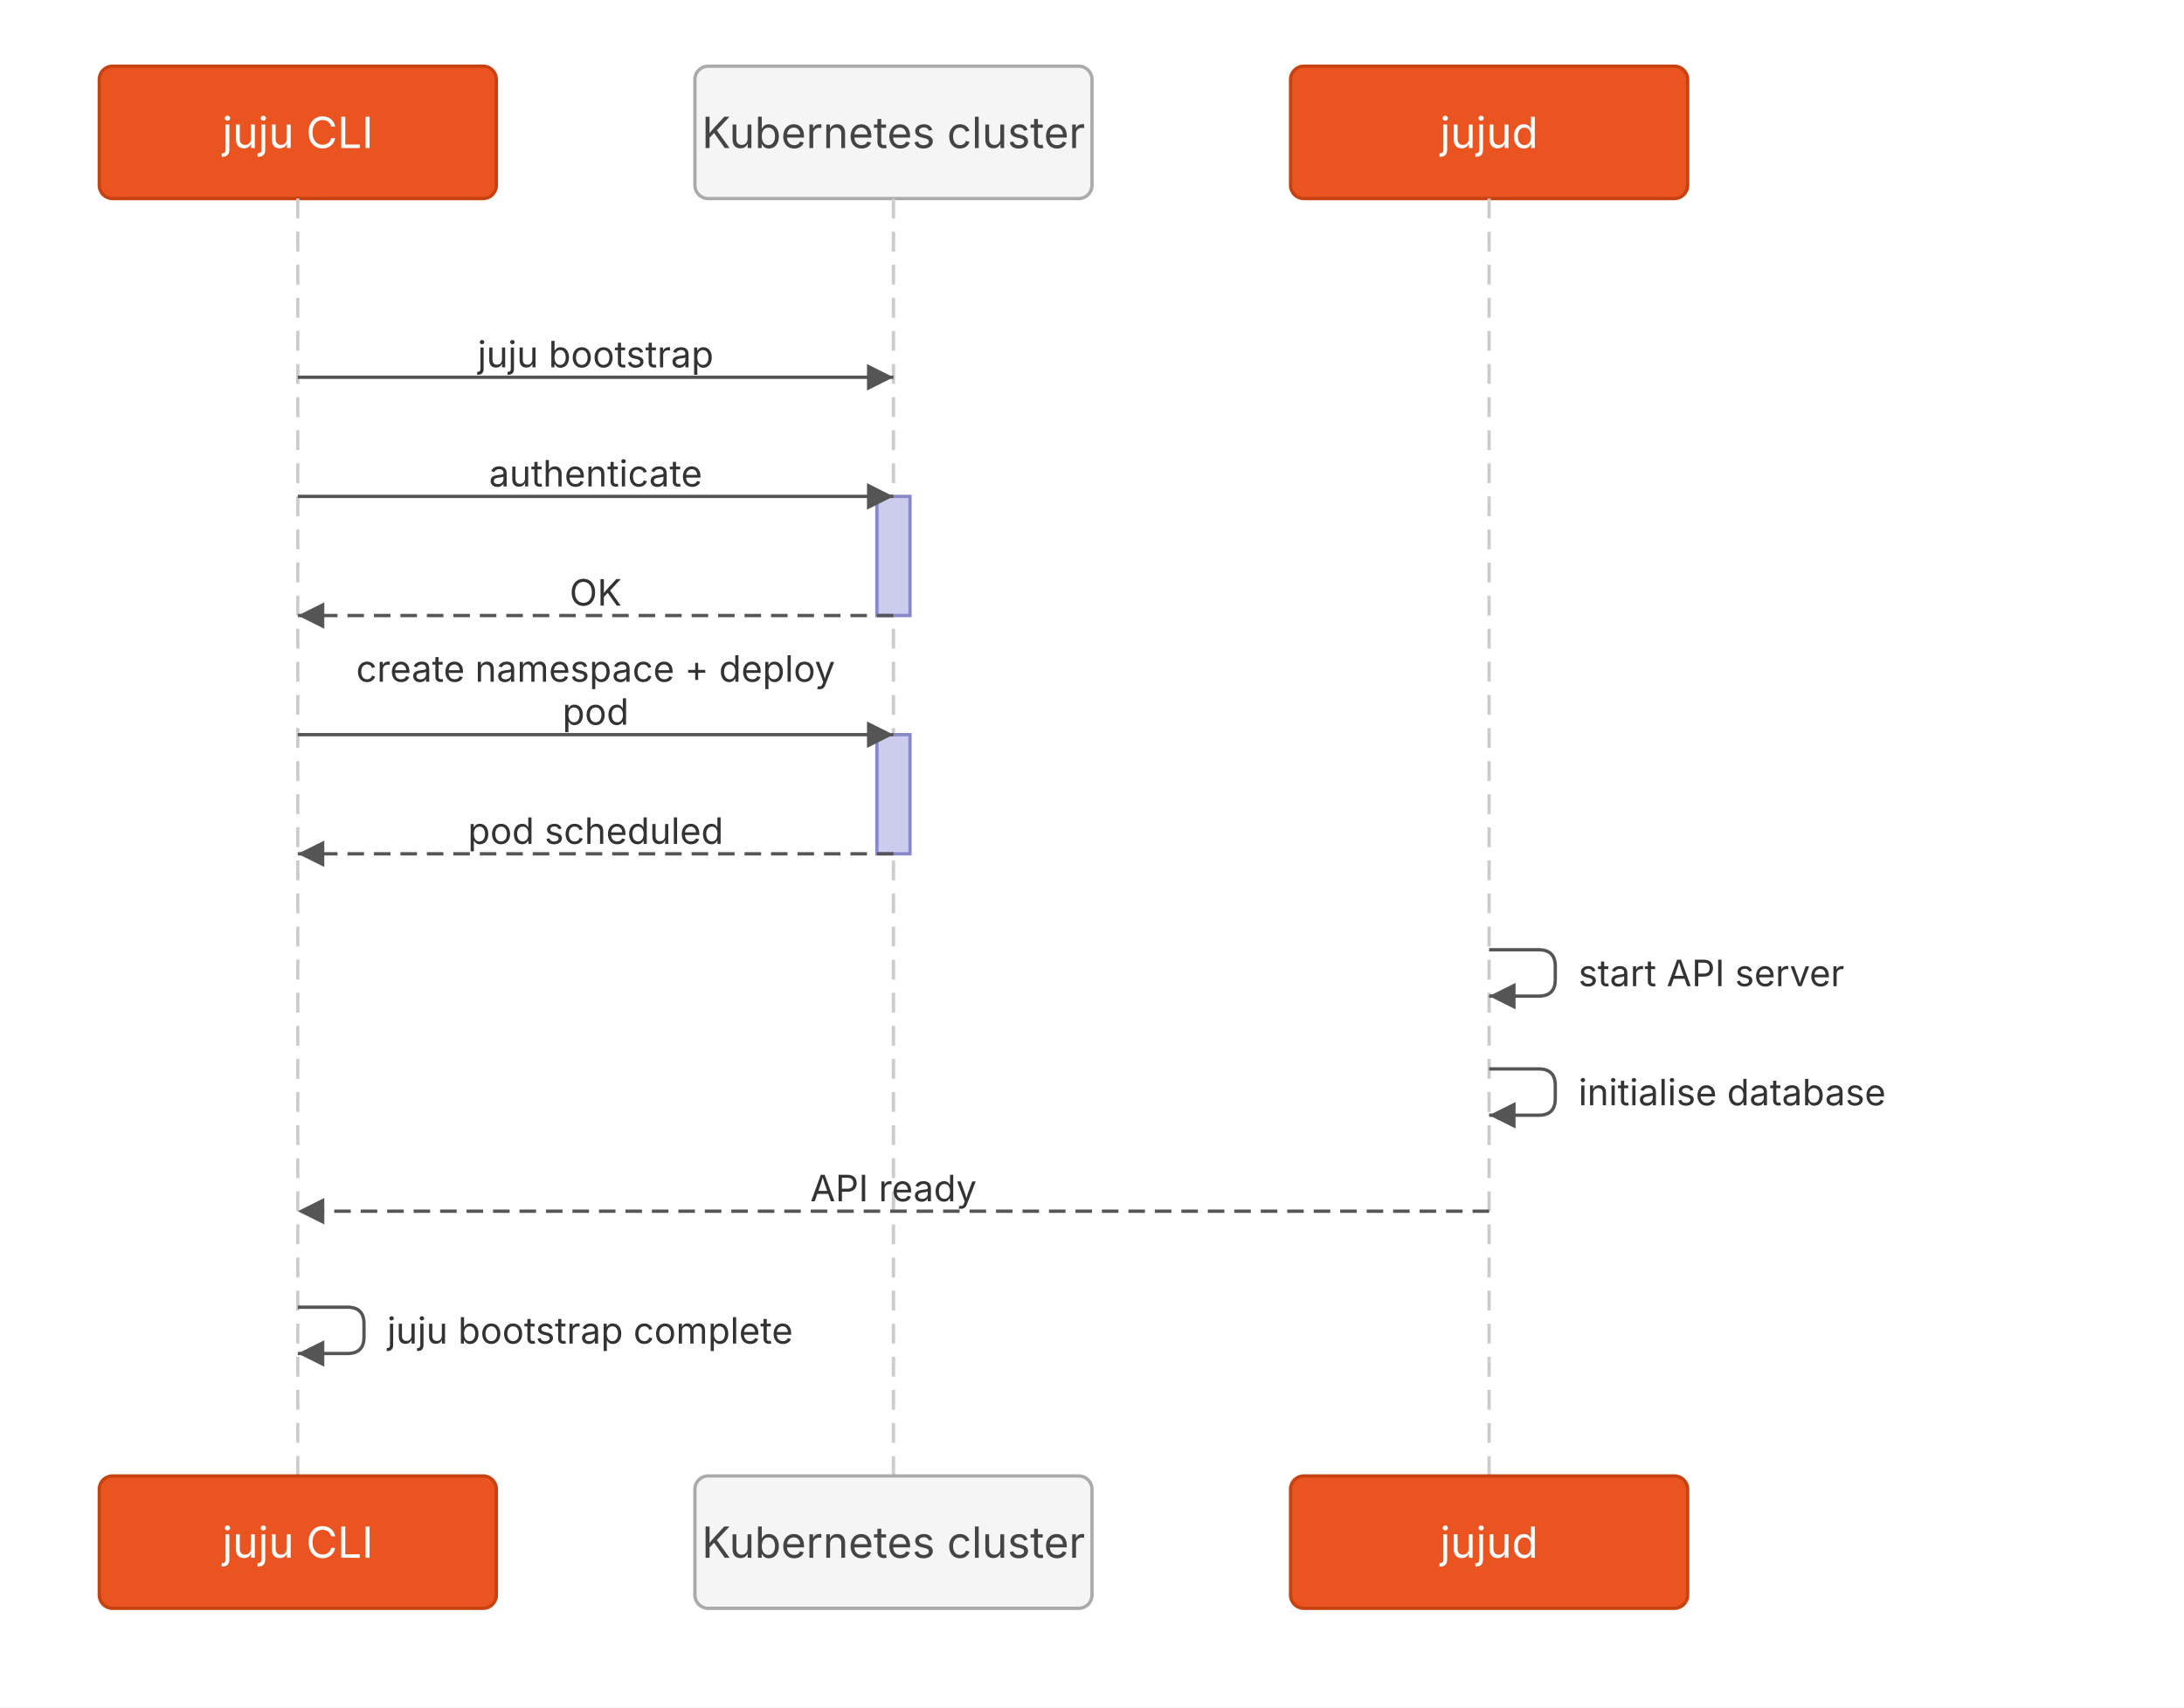
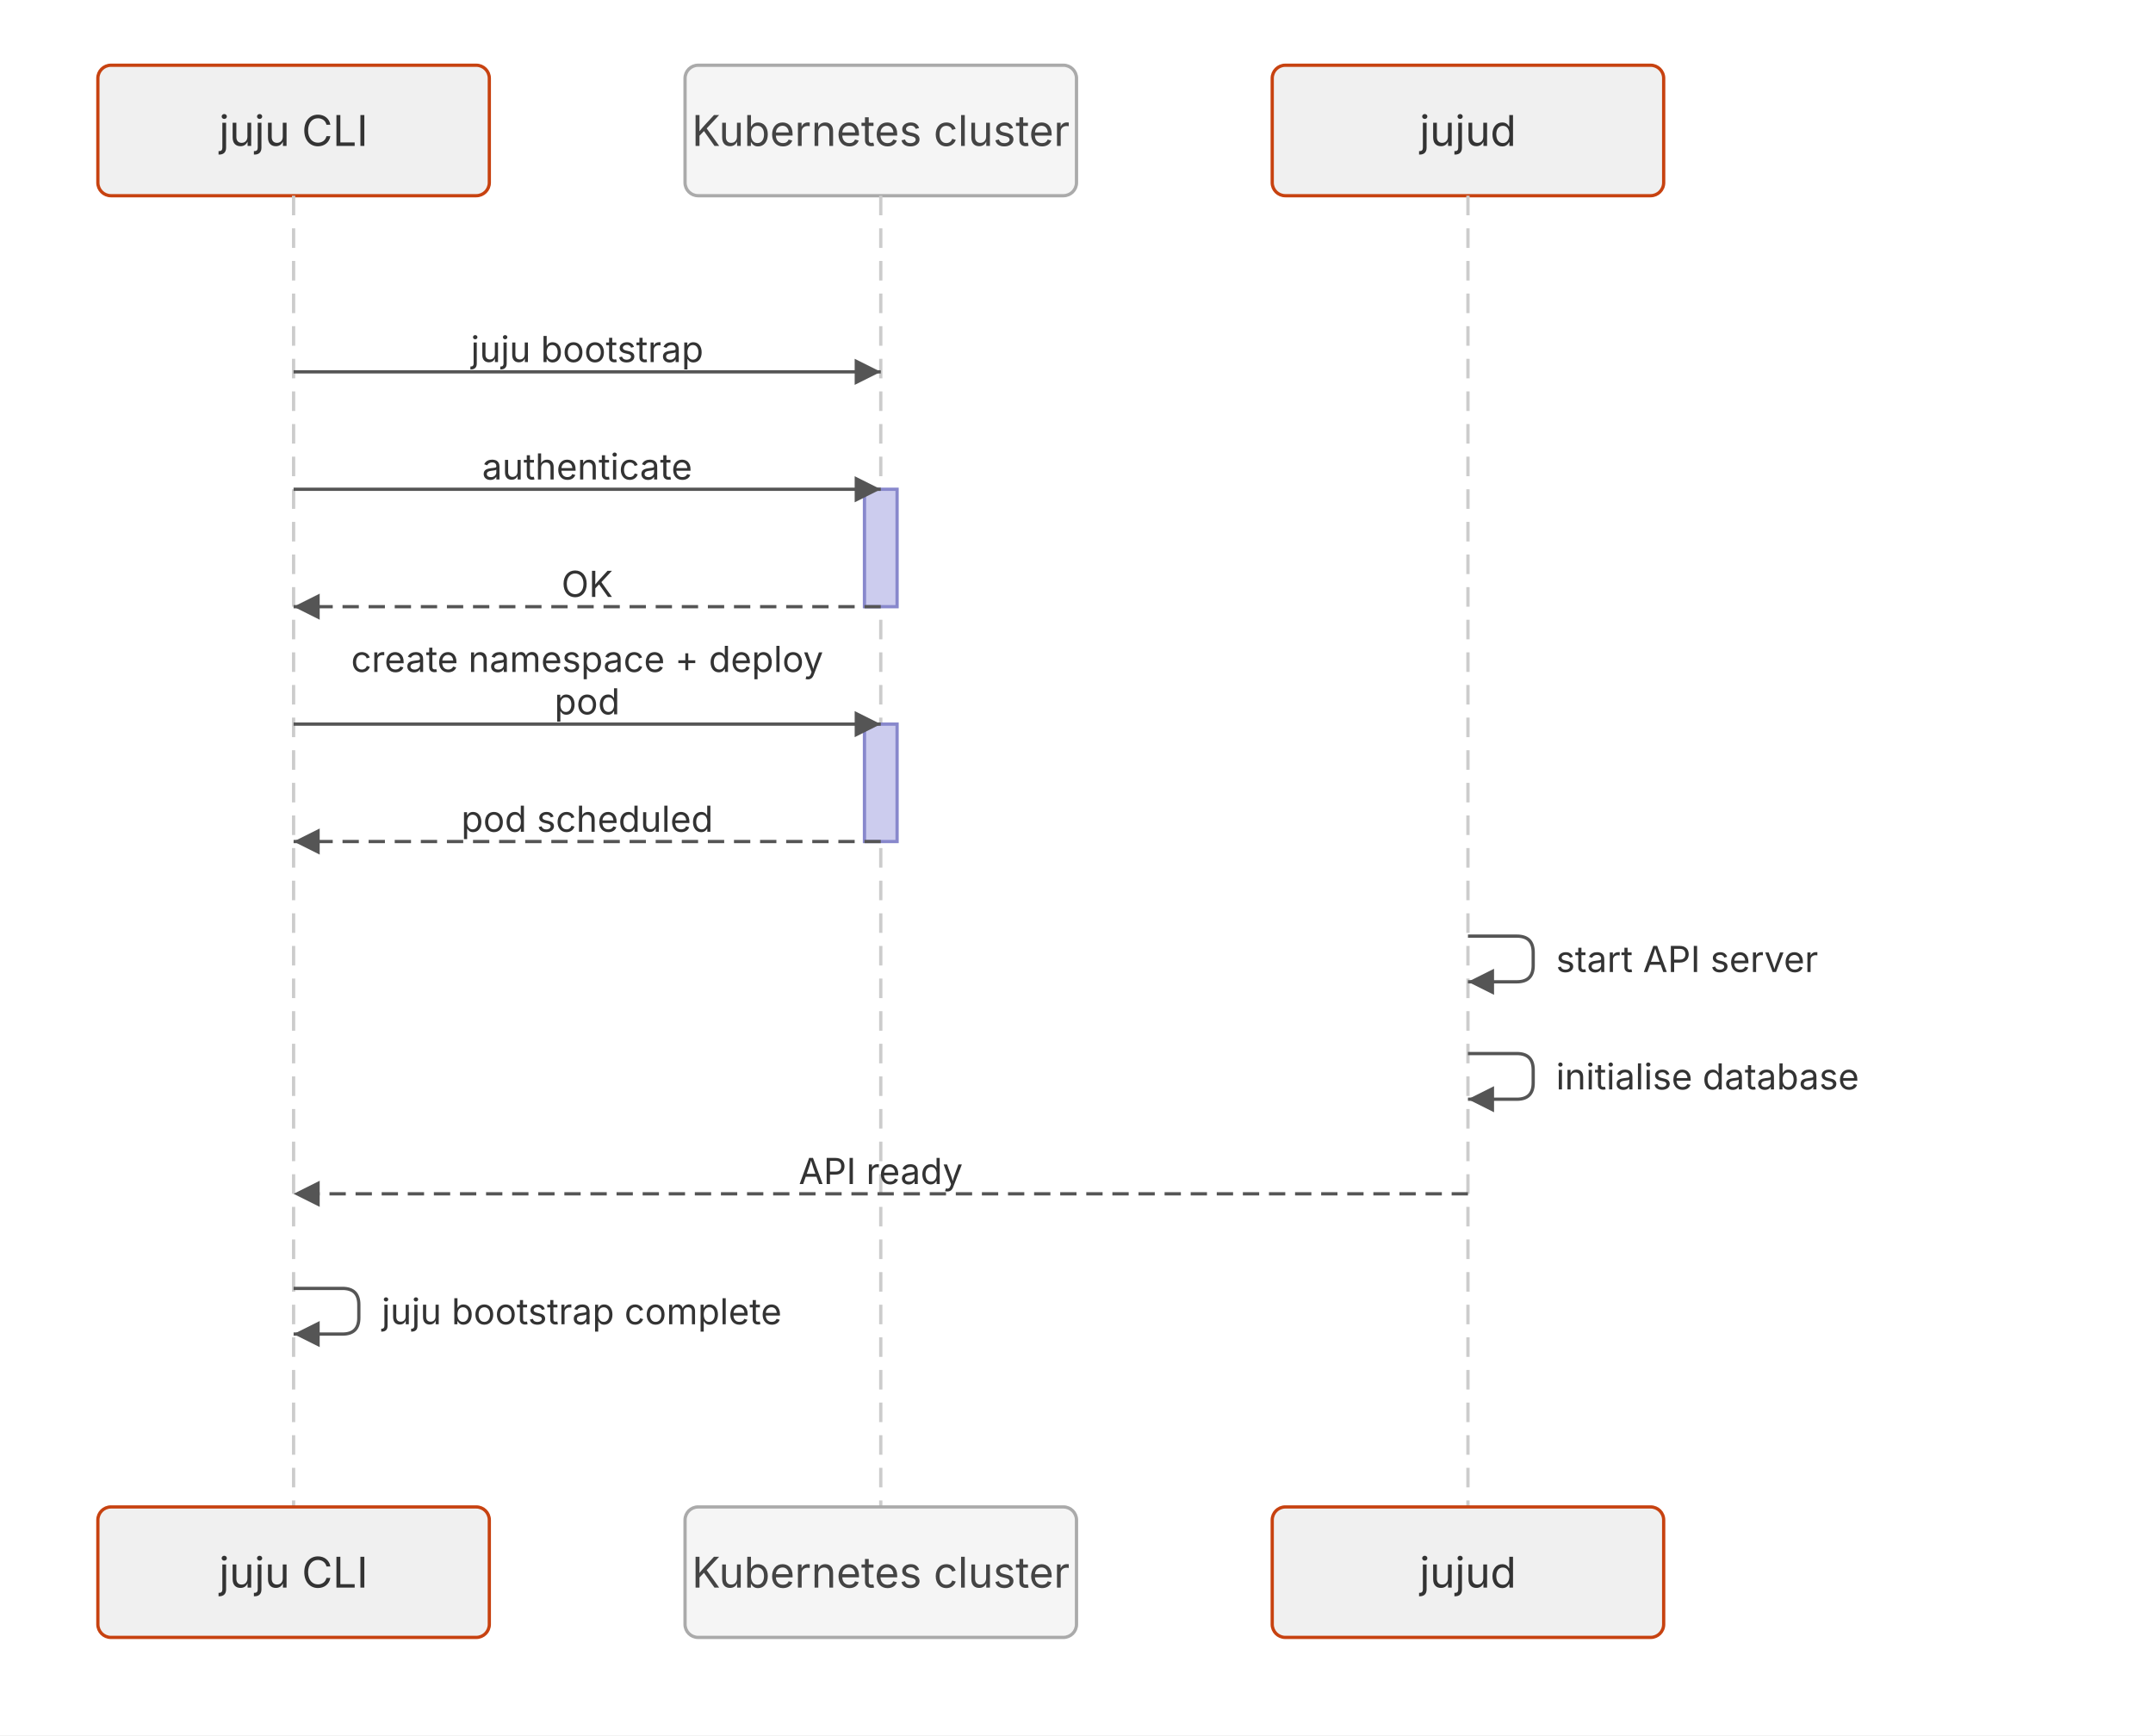
- <svg xmlns="http://www.w3.org/2000/svg" width="660" height="516" viewBox="0 0 660 516">
+ <svg xmlns="http://www.w3.org/2000/svg" width="660" height="532" viewBox="0 0 660 532">
  <defs>
    <marker markerWidth="8" markerHeight="8" viewBox="0 0 8 8" orient="auto" id="seq-arrow" refX="8" refY="4.0">
      <path d="M0,0 L8,4.0 L0,8 Z" fill="#555555" />
    </marker>
    <marker markerWidth="8" markerHeight="8" viewBox="0 0 8 8" orient="auto" id="seq-arrow-open" refX="8" refY="4.0">
      <path d="M0,0 L8,4.0 L0,8" fill="none" stroke="#555555" stroke-width="1.5" />
    </marker>
  </defs>
-   <rect x="0" y="0" width="660" height="516" fill="#FFFFFF" />
+   <rect x="0" y="0" width="660" height="532" fill="#FFFFFF" />
  <g>
-     <rect x="30.0" y="20" width="120" height="40" fill="#E95420" stroke="#C74210" stroke-width="1" rx="4" ry="4" />
-     <text x="90.0" y="40.0" font-size="13" font-family="'Ubuntu Sans', Ubuntu, system-ui, -apple-system, sans-serif" fill="#FFFFFF" text-anchor="middle" dominant-baseline="central">juju CLI</text>
+     <rect x="30.0" y="20" width="120" height="40" fill="#F0F0F0" stroke="#C74210" stroke-width="1" rx="4" ry="4" />
+     <text x="90.0" y="40.0" font-size="13" font-family="'Ubuntu Sans', Ubuntu, system-ui, -apple-system, sans-serif" fill="#333333" text-anchor="middle" dominant-baseline="central">juju CLI</text>
    <rect x="210.0" y="20" width="120" height="40" fill="#F5F5F5" stroke="#AAAAAA" stroke-width="1" rx="4" ry="4" />
    <text x="270.0" y="40.0" font-size="13" font-family="'Ubuntu Sans', Ubuntu, system-ui, -apple-system, sans-serif" fill="#444444" text-anchor="middle" dominant-baseline="central">Kubernetes cluster</text>
-     <rect x="390.0" y="20" width="120" height="40" fill="#E95420" stroke="#C74210" stroke-width="1" rx="4" ry="4" />
-     <text x="450.0" y="40.0" font-size="13" font-family="'Ubuntu Sans', Ubuntu, system-ui, -apple-system, sans-serif" fill="#FFFFFF" text-anchor="middle" dominant-baseline="central">jujud</text>
-     <path d="M90.0,60 L90.0,446" stroke="#CCCCCC" stroke-width="1" stroke-dasharray="6,4" />
-     <path d="M270.0,60 L270.0,446" stroke="#CCCCCC" stroke-width="1" stroke-dasharray="6,4" />
-     <path d="M450.0,60 L450.0,446" stroke="#CCCCCC" stroke-width="1" stroke-dasharray="6,4" />
+     <rect x="390.0" y="20" width="120" height="40" fill="#F0F0F0" stroke="#C74210" stroke-width="1" rx="4" ry="4" />
+     <text x="450.0" y="40.0" font-size="13" font-family="'Ubuntu Sans', Ubuntu, system-ui, -apple-system, sans-serif" fill="#333333" text-anchor="middle" dominant-baseline="central">jujud</text>
+     <path d="M90.0,60 L90.0,462" stroke="#CCCCCC" stroke-width="1" stroke-dasharray="6,4" />
+     <path d="M270.0,60 L270.0,462" stroke="#CCCCCC" stroke-width="1" stroke-dasharray="6,4" />
+     <path d="M450.0,60 L450.0,462" stroke="#CCCCCC" stroke-width="1" stroke-dasharray="6,4" />
    <g>
      <rect x="265.0" y="150" width="10" height="36" fill="#CCCCEE" stroke="#8888CC" stroke-width="1" />
      <rect x="265.0" y="222" width="10" height="36" fill="#CCCCEE" stroke="#8888CC" stroke-width="1" />
    </g>
    <g>
      <path d="M90.0,114 L270.0,114" stroke="#555555" stroke-width="1" marker-end="url(#seq-arrow)" />
      <text x="180.0" y="107" font-size="11" font-family="'Ubuntu Sans', Ubuntu, system-ui, -apple-system, sans-serif" fill="#333333" text-anchor="middle" dominant-baseline="central">juju bootstrap</text>
      <path d="M90.0,150 L270.0,150" stroke="#555555" stroke-width="1" marker-end="url(#seq-arrow)" />
      <text x="180.0" y="143" font-size="11" font-family="'Ubuntu Sans', Ubuntu, system-ui, -apple-system, sans-serif" fill="#333333" text-anchor="middle" dominant-baseline="central">authenticate</text>
      <path d="M270.0,186 L90.0,186" stroke="#555555" stroke-width="1" marker-end="url(#seq-arrow)" stroke-dasharray="5,3" />
      <text x="180.0" y="179" font-size="11" font-family="'Ubuntu Sans', Ubuntu, system-ui, -apple-system, sans-serif" fill="#333333" text-anchor="middle" dominant-baseline="central">OK</text>
      <path d="M90.0,222 L270.0,222" stroke="#555555" stroke-width="1" marker-end="url(#seq-arrow)" />
      <text x="180.0" y="202" font-size="11" font-family="'Ubuntu Sans', Ubuntu, system-ui, -apple-system, sans-serif" fill="#333333" text-anchor="middle" dominant-baseline="central">create namespace + deploy</text>
      <text x="180.0" y="215" font-size="11" font-family="'Ubuntu Sans', Ubuntu, system-ui, -apple-system, sans-serif" fill="#333333" text-anchor="middle" dominant-baseline="central">pod</text>
      <path d="M270.0,258 L90.0,258" stroke="#555555" stroke-width="1" marker-end="url(#seq-arrow)" stroke-dasharray="5,3" />
      <text x="180.0" y="251" font-size="11" font-family="'Ubuntu Sans', Ubuntu, system-ui, -apple-system, sans-serif" fill="#333333" text-anchor="middle" dominant-baseline="central">pod scheduled</text>
      <path d="M 450.0,287.0 L 465.0,287.0 Q 470.0,287.0 470.0,292.0 L 470.0,296.0 Q 470.0,301.0 465.0,301.0 L 450.0,301.0" fill="none" stroke="#555555" stroke-width="1" marker-end="url(#seq-arrow)" />
      <rect x="474.0" y="286" width="102" height="16" fill="#FFFFFF" stroke="none" />
      <text x="477.0" y="294" font-size="11" font-family="'Ubuntu Sans', Ubuntu, system-ui, -apple-system, sans-serif" fill="#333333" text-anchor="start" dominant-baseline="central">start API server</text>
      <path d="M 450.0,323.0 L 465.0,323.0 Q 470.0,323.0 470.0,328.0 L 470.0,332.0 Q 470.0,337.0 465.0,337.0 L 450.0,337.0" fill="none" stroke="#555555" stroke-width="1" marker-end="url(#seq-arrow)" />
      <rect x="474.0" y="322" width="120" height="16" fill="#FFFFFF" stroke="none" />
      <text x="477.0" y="330" font-size="11" font-family="'Ubuntu Sans', Ubuntu, system-ui, -apple-system, sans-serif" fill="#333333" text-anchor="start" dominant-baseline="central">initialise database</text>
      <path d="M450.0,366 L90.0,366" stroke="#555555" stroke-width="1" marker-end="url(#seq-arrow)" stroke-dasharray="5,3" />
      <text x="270.0" y="359" font-size="11" font-family="'Ubuntu Sans', Ubuntu, system-ui, -apple-system, sans-serif" fill="#333333" text-anchor="middle" dominant-baseline="central">API ready</text>
      <path d="M 90.0,395.0 L 105.0,395.0 Q 110.0,395.0 110.0,400.0 L 110.0,404.0 Q 110.0,409.0 105.0,409.0 L 90.0,409.0" fill="none" stroke="#555555" stroke-width="1" marker-end="url(#seq-arrow)" />
      <rect x="114.0" y="394" width="144" height="16" fill="#FFFFFF" stroke="none" />
      <text x="117.0" y="402" font-size="11" font-family="'Ubuntu Sans', Ubuntu, system-ui, -apple-system, sans-serif" fill="#333333" text-anchor="start" dominant-baseline="central">juju bootstrap complete</text>
    </g>
-     <rect x="30.0" y="446" width="120" height="40" fill="#E95420" stroke="#C74210" stroke-width="1" rx="4" ry="4" />
-     <text x="90.0" y="466.0" font-size="13" font-family="'Ubuntu Sans', Ubuntu, system-ui, -apple-system, sans-serif" fill="#FFFFFF" text-anchor="middle" dominant-baseline="central">juju CLI</text>
-     <rect x="210.0" y="446" width="120" height="40" fill="#F5F5F5" stroke="#AAAAAA" stroke-width="1" rx="4" ry="4" />
-     <text x="270.0" y="466.0" font-size="13" font-family="'Ubuntu Sans', Ubuntu, system-ui, -apple-system, sans-serif" fill="#444444" text-anchor="middle" dominant-baseline="central">Kubernetes cluster</text>
-     <rect x="390.0" y="446" width="120" height="40" fill="#E95420" stroke="#C74210" stroke-width="1" rx="4" ry="4" />
-     <text x="450.0" y="466.0" font-size="13" font-family="'Ubuntu Sans', Ubuntu, system-ui, -apple-system, sans-serif" fill="#FFFFFF" text-anchor="middle" dominant-baseline="central">jujud</text>
+     <rect x="30.0" y="462" width="120" height="40" fill="#F0F0F0" stroke="#C74210" stroke-width="1" rx="4" ry="4" />
+     <text x="90.0" y="482.0" font-size="13" font-family="'Ubuntu Sans', Ubuntu, system-ui, -apple-system, sans-serif" fill="#333333" text-anchor="middle" dominant-baseline="central">juju CLI</text>
+     <rect x="210.0" y="462" width="120" height="40" fill="#F5F5F5" stroke="#AAAAAA" stroke-width="1" rx="4" ry="4" />
+     <text x="270.0" y="482.0" font-size="13" font-family="'Ubuntu Sans', Ubuntu, system-ui, -apple-system, sans-serif" fill="#444444" text-anchor="middle" dominant-baseline="central">Kubernetes cluster</text>
+     <rect x="390.0" y="462" width="120" height="40" fill="#F0F0F0" stroke="#C74210" stroke-width="1" rx="4" ry="4" />
+     <text x="450.0" y="482.0" font-size="13" font-family="'Ubuntu Sans', Ubuntu, system-ui, -apple-system, sans-serif" fill="#333333" text-anchor="middle" dominant-baseline="central">jujud</text>
  </g>
</svg>
